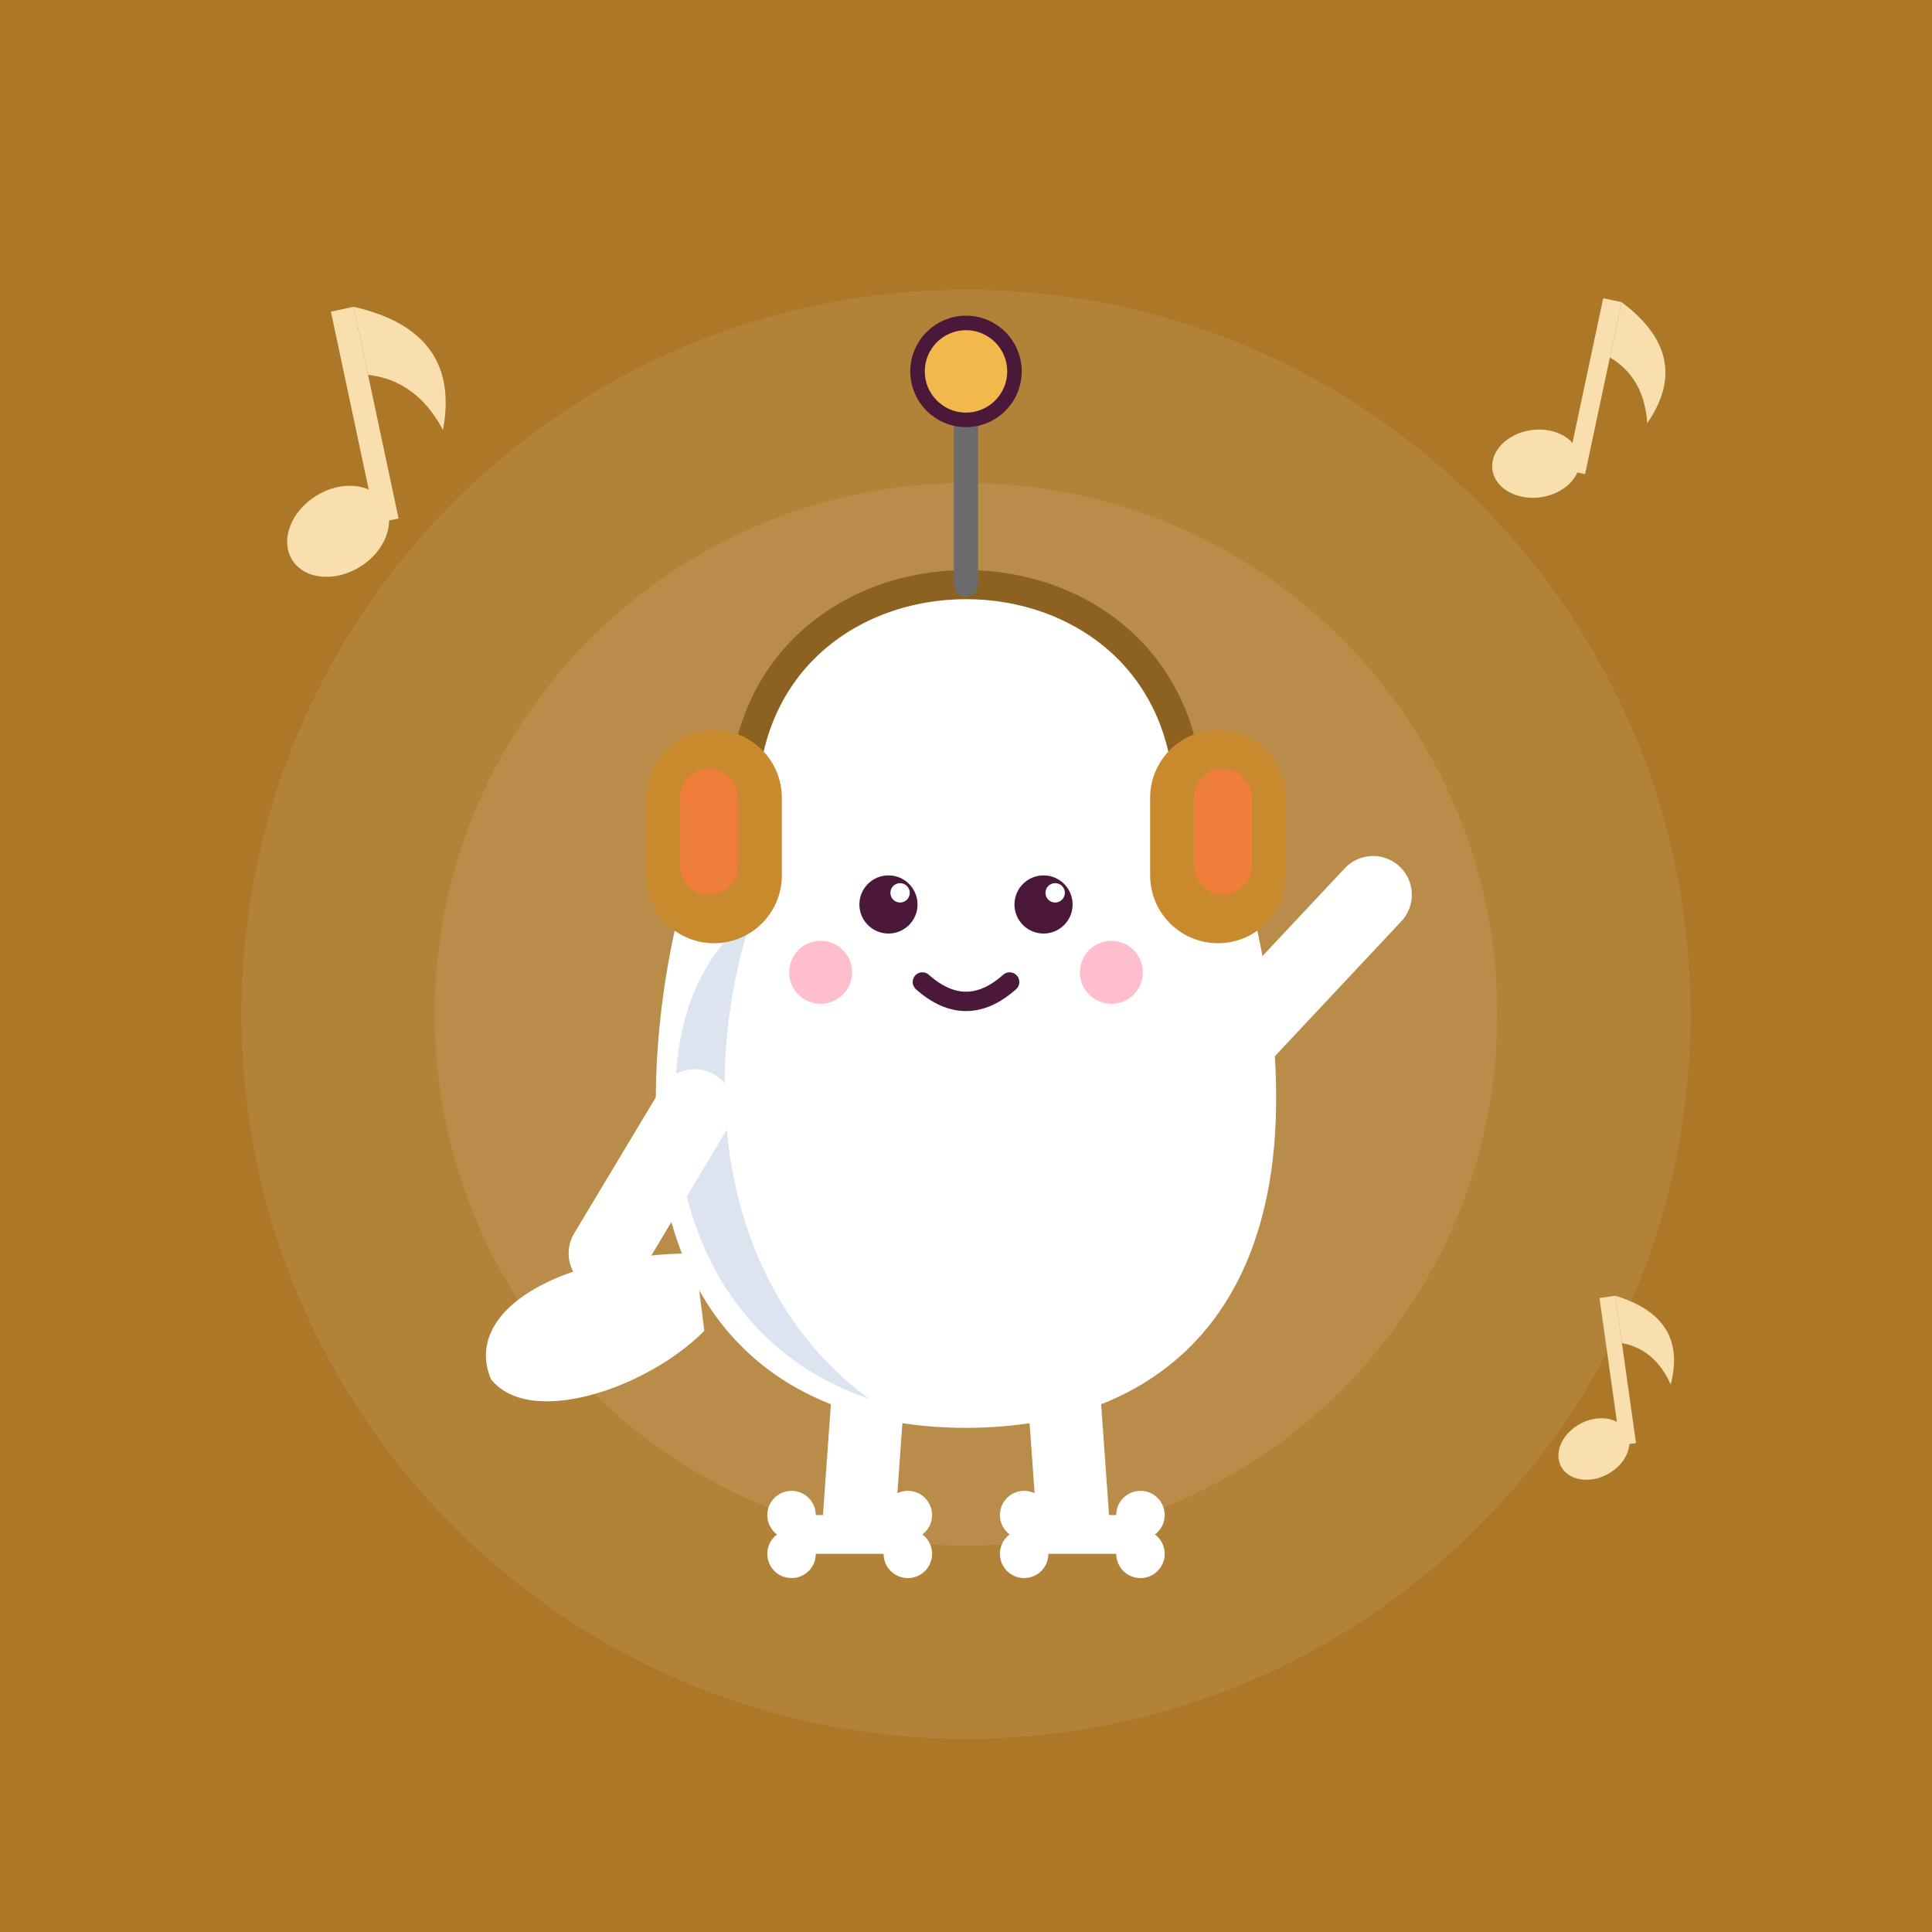
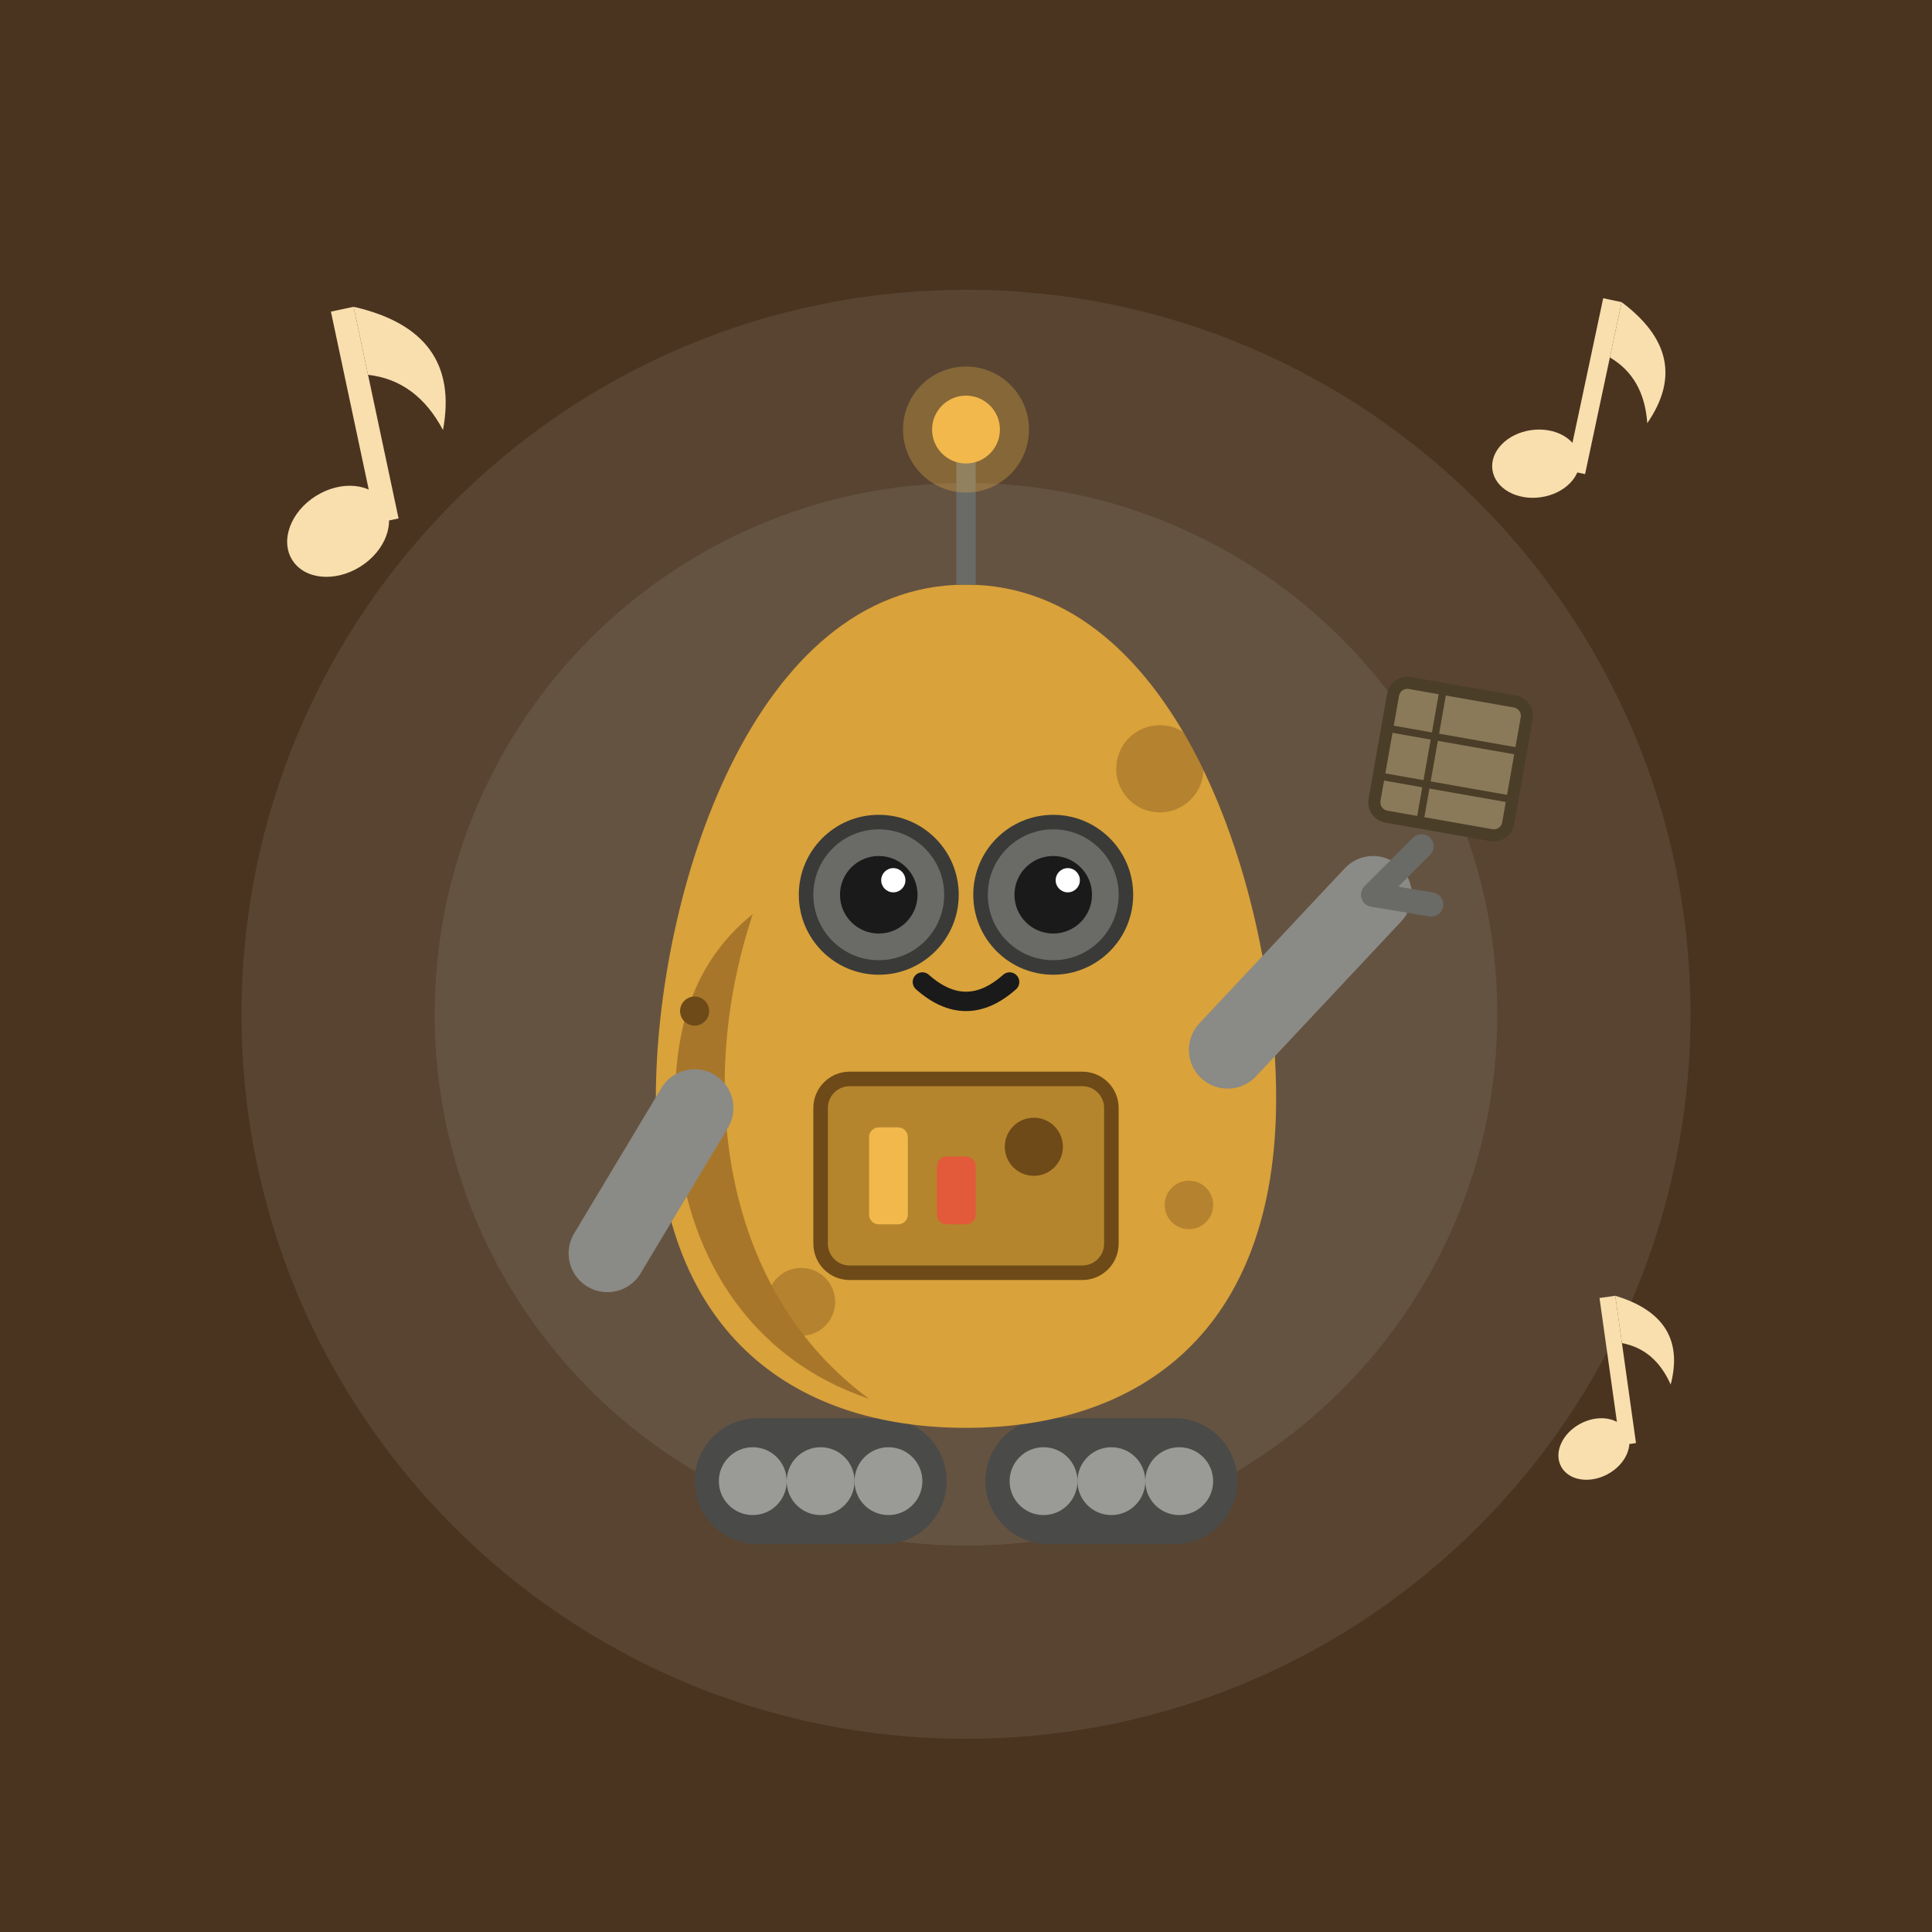
<svg xmlns="http://www.w3.org/2000/svg" viewBox="0 0 400 400" width="400" height="400">
-   <rect width="400" height="400" fill="#AD7728" />
+   <rect width="400" height="400" fill="#4A3420" />
  <circle cx="200" cy="210" r="150" fill="#FFFFFF" opacity=".08" />
  <circle cx="200" cy="210" r="110" fill="#FFFFFF" opacity=".08" />
  <g transform="translate(70 110) rotate(-12) scale(1.6)" fill="#F9DFAE">
    <ellipse cx="0" cy="0" rx="7" ry="5.4" transform="rotate(-20)" />
    <rect x="5" y="-28" width="3" height="28" />
    <path d="M8-28q13 6 8 18q-2-7-8-9z" />
  </g>
  <g transform="translate(318 96) rotate(12) scale(1.3)" fill="#F9DFAE">
    <ellipse cx="0" cy="0" rx="7" ry="5.4" transform="rotate(-20)" />
    <rect x="5" y="-28" width="3" height="28" />
    <path d="M8-28q13 6 8 18q-2-7-8-9z" />
  </g>
  <g transform="translate(330 300) rotate(-8) scale(1.1)" fill="#F9DFAE">
    <ellipse cx="0" cy="0" rx="7" ry="5.4" transform="rotate(-20)" />
    <rect x="5" y="-28" width="3" height="28" />
    <path d="M8-28q13 6 8 18q-2-7-8-9z" />
  </g>
  <svg x="60" y="60" width="280" height="280" viewBox="0 0 240 240">
    <g transform="translate(120 128) scale(.86)">
-       <path d="M-56 50C-84 50-104 62-98 76C-90 86-66 78-54 66Z" fill="#FFFFFF" />
-       <path d="M-20 76L-22 104" stroke="#FFFFFF" stroke-width="15" stroke-linecap="round" fill="none" />
-       <path d="M20 76L22 104" stroke="#FFFFFF" stroke-width="15" stroke-linecap="round" fill="none" />
-       <g transform="translate(-24 108)">
-         <circle cx="-12" cy="-4" r="5" fill="#FFFFFF" />
-         <circle cx="-12" cy="4" r="5" fill="#FFFFFF" />
-         <circle cx="12" cy="-4" r="5" fill="#FFFFFF" />
-         <circle cx="12" cy="4" r="5" fill="#FFFFFF" />
-         <rect x="-12" y="-4" width="24" height="8" fill="#FFFFFF" />
+       <g transform="translate(-30 96)">
+         <rect x="-26" y="-12" width="52" height="26" rx="13" fill="#4A4A48" />
+         <circle cx="-14" cy="1" r="7" fill="#9A9A96" />
+         <circle cx="0" cy="1" r="7" fill="#9A9A96" />
+         <circle cx="14" cy="1" r="7" fill="#9A9A96" />
      </g>
-       <g transform="translate(24 108)">
-         <circle cx="-12" cy="-4" r="5" fill="#FFFFFF" />
-         <circle cx="-12" cy="4" r="5" fill="#FFFFFF" />
-         <circle cx="12" cy="-4" r="5" fill="#FFFFFF" />
-         <circle cx="12" cy="4" r="5" fill="#FFFFFF" />
-         <rect x="-12" y="-4" width="24" height="8" fill="#FFFFFF" />
+       <g transform="translate(30 96)">
+         <rect x="-26" y="-12" width="52" height="26" rx="13" fill="#4A4A48" />
+         <circle cx="-14" cy="1" r="7" fill="#9A9A96" />
+         <circle cx="0" cy="1" r="7" fill="#9A9A96" />
+         <circle cx="14" cy="1" r="7" fill="#9A9A96" />
      </g>
-       <path d="M0-88C44-88 64-24 64 18C64 66 36 86 0 86C-36 86-64 66-64 18C-64-24-44-88 0-88Z" fill="#FFFFFF" />
-       <path d="M-44-20C-56 16-50 58-20 80C-44 72-60 50-60 18C-60 0-54-12-44-20Z" fill="#DCE5EF" />
-       <path d="M-56 20L-74 50" stroke="#FFFFFF" stroke-width="16" stroke-linecap="round" fill="none" />
-       <path d="M54 8L84 -24" stroke="#FFFFFF" stroke-width="16" stroke-linecap="round" fill="none" />
-       <circle cx="-16" cy="-22" r="6" fill="#4A1838" />
-       <circle cx="16" cy="-22" r="6" fill="#4A1838" />
-       <circle cx="-13.6" cy="-24.4" r="2" fill="#FFF" />
-       <circle cx="18.4" cy="-24.4" r="2" fill="#FFF" />
-       <path d="M-9-6q9 8 18 0" fill="none" stroke="#4A1838" stroke-width="4" stroke-linecap="round" />
-       <circle cx="-30" cy="-8" r="6.5" fill="#FFB3C6" opacity=".85" />
-       <circle cx="30" cy="-8" r="6.5" fill="#FFB3C6" opacity=".85" />
-       <path d="M-46-40C-48-104 48-104 46-40" fill="none" stroke="#8d6120" stroke-width="6" stroke-linecap="round" />
-       <rect x="-66" y="-58" width="28" height="44" rx="14" fill="#C98A2E" />
-       <rect x="-59" y="-50" width="12" height="26" rx="6" fill="#F47B3B" opacity=".85" />
-       <rect x="38" y="-58" width="28" height="44" rx="14" fill="#C98A2E" />
-       <rect x="47" y="-50" width="12" height="26" rx="6" fill="#F47B3B" opacity=".85" />
-       <path d="M0-88v-40" stroke="#6B6B6B" stroke-width="5" stroke-linecap="round" />
-       <circle cx="0" cy="-132" r="10" fill="#F2B84B" stroke="#4A1838" stroke-width="3" stroke-linejoin="round" />
+       <defs>
+         <clipPath id="mbc">
+           <path d="M0-88C44-88 64-24 64 18C64 66 36 86 0 86C-36 86-64 66-64 18C-64-24-44-88 0-88Z" />
+         </clipPath>
+       </defs>
+       <path d="M0-88C44-88 64-24 64 18C64 66 36 86 0 86C-36 86-64 66-64 18C-64-24-44-88 0-88Z" fill="#D9A23A" />
+       <g clip-path="url(#mbc)">
+         <circle cx="40" cy="-50" r="9" fill="#8A5A22" opacity=".45" />
+         <circle cx="-34" cy="60" r="7" fill="#8A5A22" opacity=".45" />
+         <circle cx="46" cy="40" r="5" fill="#8A5A22" opacity=".45" />
+         <path d="M-44-20C-56 16-50 58-20 80C-44 72-60 50-60 18C-60 0-54-12-44-20Z" fill="#A8762A" />
+       </g>
+       <rect x="-30" y="14" width="60" height="40" rx="6" fill="#B5852E" stroke="#6E4A18" stroke-width="3" />
+       <rect x="-20" y="24" width="8" height="20" rx="2" fill="#F2B84B" />
+       <rect x="-6" y="30" width="8" height="14" rx="2" fill="#E25A3A" />
+       <rect x="8" y="22" width="12" height="12" rx="6" fill="#6E4A18" />
+       <circle cx="-56" cy="0" r="3" fill="#6E4A18" />
+       <circle cx="56" cy="0" r="3" fill="#6E4A18" />
+       <path d="M-56 20L-74 50" stroke="#8A8A86" stroke-width="16" stroke-linecap="round" fill="none" />
+       <path d="M54 8L84 -24" stroke="#8A8A86" stroke-width="16" stroke-linecap="round" fill="none" />
+       <path d="M84-24l10-10M84-24l12 2" stroke="#6A6A66" stroke-width="5" stroke-linecap="round" />
+       <circle cx="-18" cy="-24" r="15" fill="#6A6A66" stroke="#3A3A38" stroke-width="3" />
+       <circle cx="-18" cy="-24" r="8" fill="#1A1A1A" />
+       <circle cx="-15" cy="-27" r="2.5" fill="#FFF" />
+       <circle cx="18" cy="-24" r="15" fill="#6A6A66" stroke="#3A3A38" stroke-width="3" />
+       <circle cx="18" cy="-24" r="8" fill="#1A1A1A" />
+       <circle cx="21" cy="-27" r="2.5" fill="#FFF" />
+       <path d="M-9-6q9 8 18 0" fill="none" stroke="#1A1A1A" stroke-width="4" stroke-linecap="round" />
+       <path d="M0-88V-116" stroke="#6A6A66" stroke-width="4" />
+       <circle cx="0" cy="-120" r="13" fill="#F2B84B" opacity=".3" />
+       <circle cx="0" cy="-120" r="7" fill="#F2B84B" />
+       <g transform="translate(100 -52) rotate(10)">
+         <rect x="-14" y="-14" width="28" height="28" rx="3" fill="#8A7A5A" stroke="#4A3E28" stroke-width="2.5" />
+         <path d="M-14-4h28M-14 6h28M-4-14v28" stroke="#4A3E28" stroke-width="1.5" />
+       </g>
    </g>
  </svg>
</svg>
